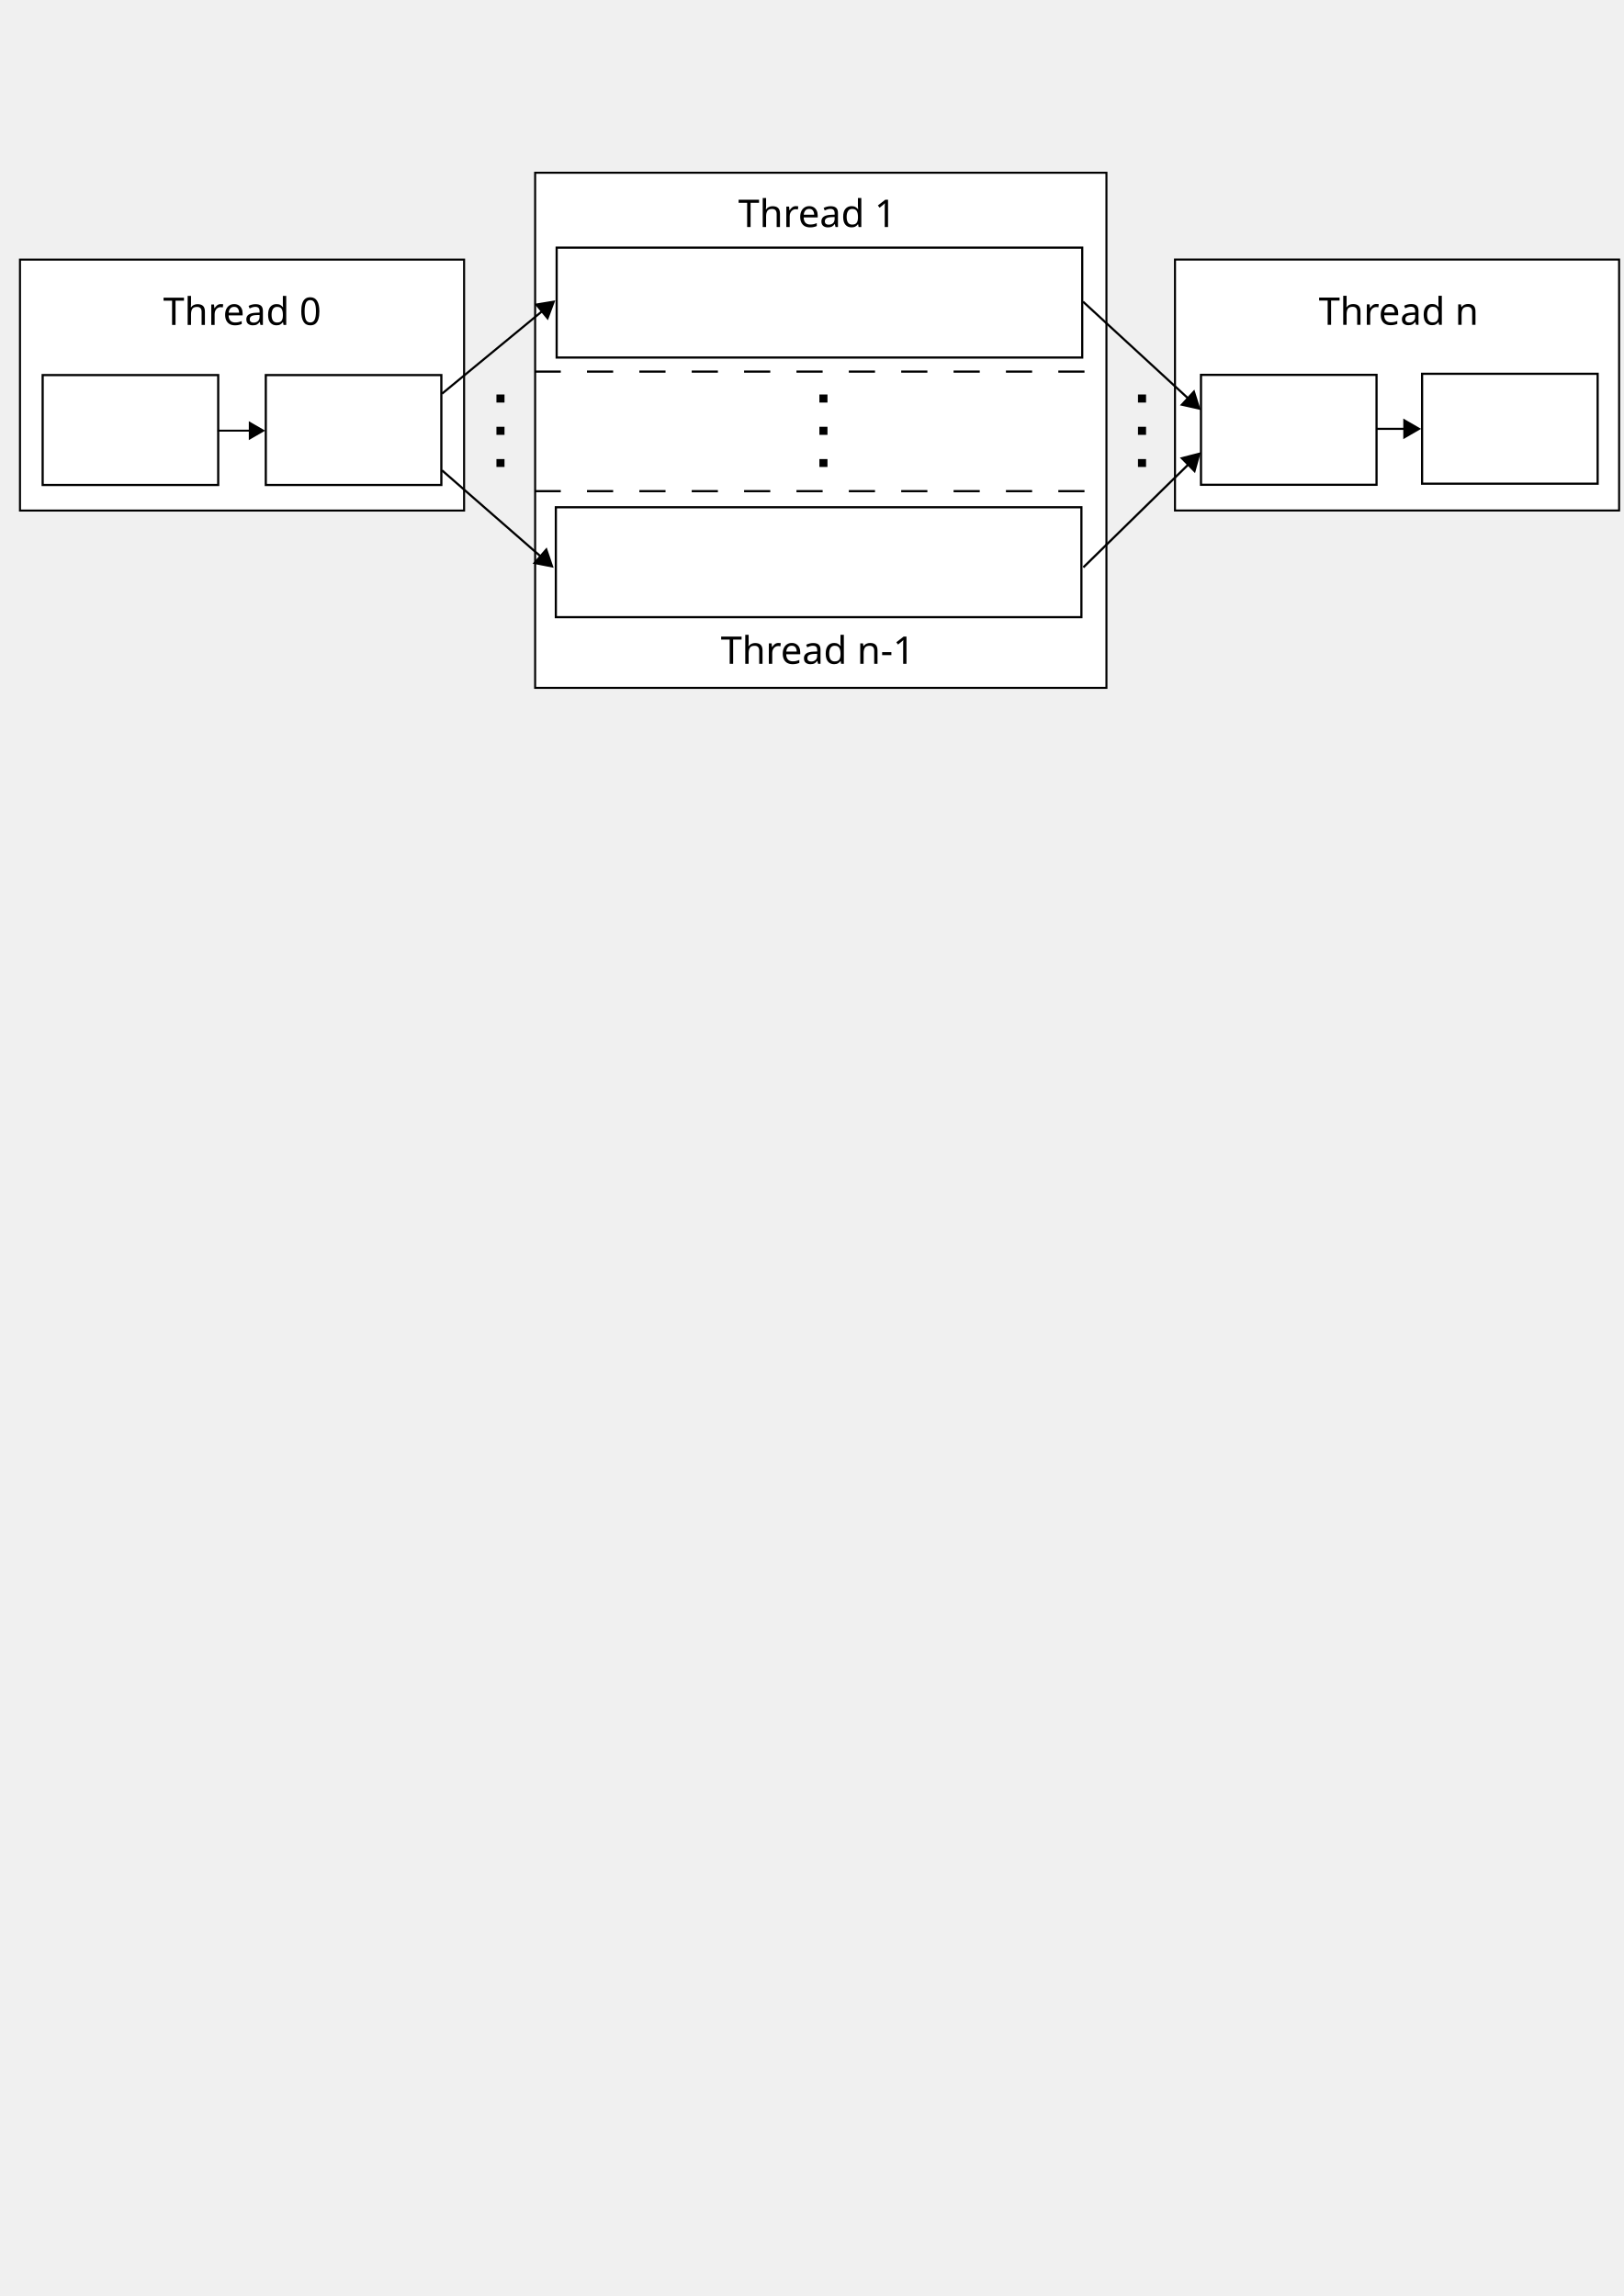
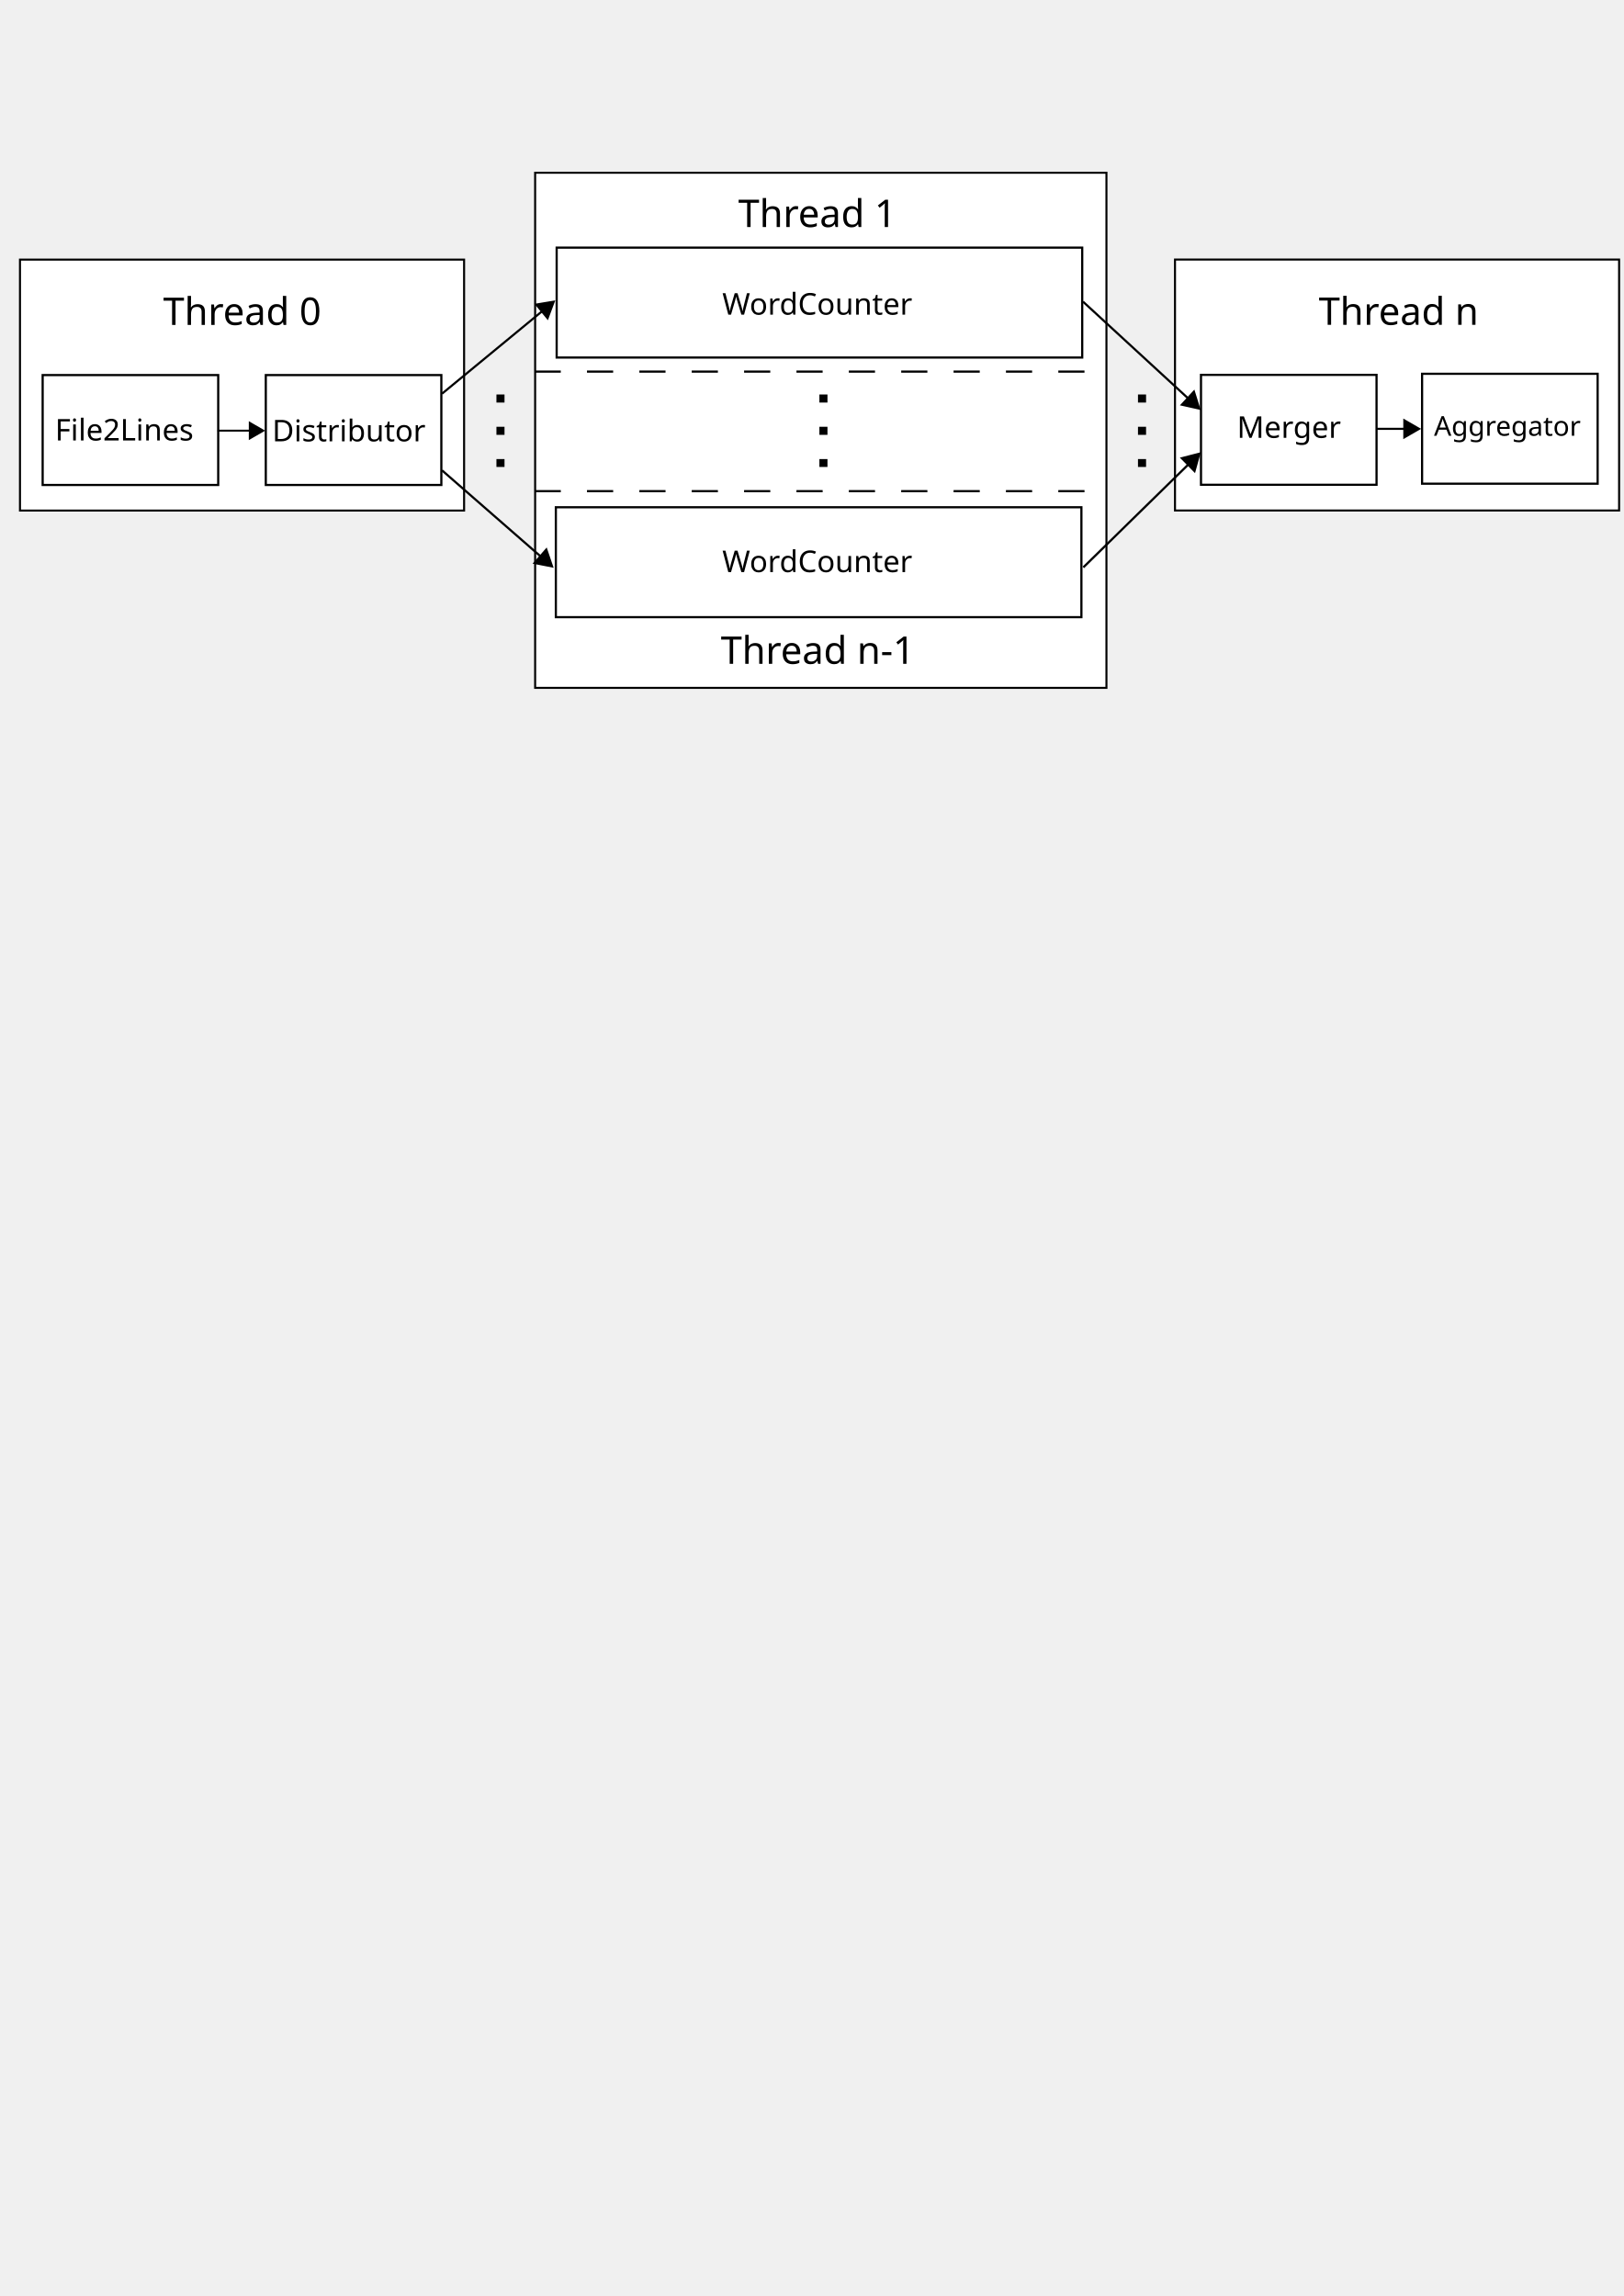
<svg xmlns="http://www.w3.org/2000/svg" width="210mm" height="297mm" viewBox="0 0 744.094 1052.362" id="svg2" version="1.1">
  <defs id="defs4">
    <marker style="overflow:visible" id="marker5432" refX="0.0" refY="0.0" orient="auto">
      <path transform="scale(0.8)" style="fill-rule:evenodd;stroke:#000000;stroke-width:1pt;stroke-opacity:1;fill:#000000;fill-opacity:1" d="M 5.77,0.0 L -2.88,5.0 L -2.88,-5.0 L 5.77,0.0 z " id="path5434" />
    </marker>
    <marker orient="auto" refY="0.0" refX="0.0" id="marker5304" style="overflow:visible">
      <path id="path5306" d="M 5.77,0.0 L -2.88,5.0 L -2.88,-5.0 L 5.77,0.0 z " style="fill-rule:evenodd;stroke:#000000;stroke-width:1pt;stroke-opacity:1;fill:#000000;fill-opacity:1" transform="scale(0.8)" />
    </marker>
    <marker style="overflow:visible" id="marker5130" refX="0.0" refY="0.0" orient="auto">
      <path transform="scale(0.8)" style="fill-rule:evenodd;stroke:#000000;stroke-width:1pt;stroke-opacity:1;fill:#000000;fill-opacity:1" d="M 5.77,0.0 L -2.88,5.0 L -2.88,-5.0 L 5.77,0.0 z " id="path5132" />
    </marker>
    <marker orient="auto" refY="0.0" refX="0.0" id="Arrow2Send" style="overflow:visible;">
      <path id="path4239" style="fill-rule:evenodd;stroke-width:0.625;stroke-linejoin:round;stroke:#000000;stroke-opacity:1;fill:#000000;fill-opacity:1" d="M 8.719,4.034 L -2.207,0.016 L 8.719,-4.002 C 6.973,-1.63 6.983,1.616 8.719,4.034 z " transform="scale(0.3) rotate(180) translate(-2.3,0)" />
    </marker>
    <marker orient="auto" refY="0.0" refX="0.0" id="marker4766" style="overflow:visible">
      <path id="path4768" d="M 5.77,0.0 L -2.88,5.0 L -2.88,-5.0 L 5.77,0.0 z " style="fill-rule:evenodd;stroke:#000000;stroke-width:1pt;stroke-opacity:1;fill:#000000;fill-opacity:1" transform="scale(0.8)" />
    </marker>
    <marker style="overflow:visible" id="marker4610" refX="0.0" refY="0.0" orient="auto">
      <path transform="scale(0.8)" style="fill-rule:evenodd;stroke:#000000;stroke-width:1pt;stroke-opacity:1;fill:#000000;fill-opacity:1" d="M 5.77,0.0 L -2.88,5.0 L -2.88,-5.0 L 5.77,0.0 z " id="path4612" />
    </marker>
    <marker orient="auto" refY="0.0" refX="0.0" id="TriangleOutL" style="overflow:visible">
      <path id="path4348" d="M 5.77,0.0 L -2.88,5.0 L -2.88,-5.0 L 5.77,0.0 z " style="fill-rule:evenodd;stroke:#000000;stroke-width:1pt;stroke-opacity:1;fill:#000000;fill-opacity:1" transform="scale(0.8)" />
    </marker>
  </defs>
  <g id="layer1">
    <rect y="118.965" x="538.465" height="115.017" width="203.523" id="rect4160" style="fill:#ffffff;fill-opacity:1;stroke:#000000;stroke-width:0.926;stroke-miterlimit:4;stroke-dasharray:none;stroke-dashoffset:0;stroke-opacity:1" />
    <rect style="fill:#ffffff;fill-opacity:1;stroke:#000000;stroke-width:0.926;stroke-miterlimit:4;stroke-dasharray:none;stroke-dashoffset:0;stroke-opacity:1" id="rect4158" width="203.523" height="115.017" x="9.158" y="118.992" />
    <rect style="fill:#ffffff;fill-opacity:1;stroke:#000000;stroke-width:1;stroke-miterlimit:4;stroke-dasharray:none;stroke-dashoffset:0;stroke-opacity:1" id="rect4144" width="80.451" height="50.376" x="19.549" y="171.911" />
    <rect y="171.911" x="121.805" height="50.376" width="80.451" id="rect4146" style="fill:#ffffff;fill-opacity:1;stroke:#000000;stroke-width:1;stroke-miterlimit:4;stroke-dasharray:none;stroke-dashoffset:0;stroke-opacity:1" />
    <rect style="fill:#ffffff;fill-opacity:1;stroke:#000000;stroke-width:1;stroke-miterlimit:4;stroke-dasharray:none;stroke-dashoffset:0;stroke-opacity:1" id="rect4148" width="80.451" height="50.376" x="550.375" y="171.818" />
    <rect y="171.323" x="651.698" height="50.376" width="80.451" id="rect4150" style="fill:#ffffff;fill-opacity:1;stroke:#000000;stroke-width:1;stroke-miterlimit:4;stroke-dasharray:none;stroke-dashoffset:0;stroke-opacity:1" />
    <rect style="fill:#ffffff;fill-opacity:1;stroke:#000000;stroke-width:0.927;stroke-miterlimit:4;stroke-dasharray:none;stroke-dashoffset:0;stroke-opacity:1" id="rect4166" width="261.812" height="236.1" x="245.238" y="79.176" />
    <rect style="fill:#ffffff;fill-opacity:1;stroke:#000000;stroke-width:1;stroke-miterlimit:4;stroke-dasharray:none;stroke-dashoffset:0;stroke-opacity:1" id="rect4154" width="240.847" height="50.376" x="255.103" y="113.5" />
    <rect y="232.5" x="254.728" height="50.376" width="240.847" id="rect4156" style="fill:#ffffff;fill-opacity:1;stroke:#000000;stroke-width:1;stroke-miterlimit:4;stroke-dasharray:none;stroke-dashoffset:0;stroke-opacity:1" />
    <text xml:space="preserve" style="font-style:normal;font-weight:normal;font-size:22.5px;line-height:125%;font-family:sans-serif;letter-spacing:0px;word-spacing:0px;fill:#000000;fill-opacity:1;stroke:none;stroke-width:1px;stroke-linecap:butt;stroke-linejoin:miter;stroke-opacity:1;" x="75.652" y="145.406" id="text4168">
      <tspan id="tspan4170" x="75.652" y="145.406" />
    </text>
    <text xml:space="preserve" style="font-style:normal;font-weight:normal;font-size:22.5px;line-height:125%;font-family:sans-serif;letter-spacing:0px;word-spacing:0px;fill:#000000;fill-opacity:1;stroke:none;stroke-width:1px;stroke-linecap:butt;stroke-linejoin:miter;stroke-opacity:1" x="70.435" y="149.754" id="text4172">
      <tspan id="tspan4174" x="70.435" y="149.754" />
    </text>
    <text xml:space="preserve" style="font-style:normal;font-weight:normal;font-size:17.5px;line-height:125%;font-family:sans-serif;letter-spacing:0px;word-spacing:0px;fill:#000000;fill-opacity:1;stroke:none;stroke-width:1px;stroke-linecap:butt;stroke-linejoin:miter;stroke-opacity:1" x="74.783" y="148.936" id="text4178">
      <tspan id="tspan4180" x="74.783" y="148.936">Thread 0</tspan>
    </text>
    <text id="text4182" y="104.048" x="338.317" style="font-style:normal;font-weight:normal;font-size:17.5px;line-height:125%;font-family:sans-serif;letter-spacing:0px;word-spacing:0px;fill:#000000;fill-opacity:1;stroke:none;stroke-width:1px;stroke-linecap:butt;stroke-linejoin:miter;stroke-opacity:1" xml:space="preserve">
      <tspan y="104.048" x="338.317" id="tspan4184">Thread 1</tspan>
    </text>
    <text xml:space="preserve" style="font-style:normal;font-weight:normal;font-size:17.5px;line-height:125%;font-family:sans-serif;letter-spacing:0px;word-spacing:0px;fill:#000000;fill-opacity:1;stroke:none;stroke-width:1px;stroke-linecap:butt;stroke-linejoin:miter;stroke-opacity:1" x="330.317" y="304.261" id="text4186">
      <tspan id="tspan4188" x="330.317" y="304.261">Thread n-1</tspan>
    </text>
    <text id="text4190" y="148.884" x="604.348" style="font-style:normal;font-weight:normal;font-size:17.5px;line-height:125%;font-family:sans-serif;letter-spacing:0px;word-spacing:0px;fill:#000000;fill-opacity:1;stroke:none;stroke-width:1px;stroke-linecap:butt;stroke-linejoin:miter;stroke-opacity:1" xml:space="preserve">
      <tspan y="148.884" x="604.348" id="tspan4192">Thread n</tspan>
    </text>
    <path style="fill:none;fill-rule:evenodd;stroke:#000000;stroke-width:1;stroke-linecap:butt;stroke-linejoin:miter;stroke-miterlimit:4;stroke-dasharray:12, 12;stroke-dashoffset:0;stroke-opacity:1" d="m 244.991,170.321 262.238,0" id="path4194" />
    <path id="path4196" d="m 244.991,225.118 262.238,0" style="fill:none;fill-rule:evenodd;stroke:#000000;stroke-width:1;stroke-linecap:butt;stroke-linejoin:miter;stroke-miterlimit:4;stroke-dasharray:12, 12;stroke-dashoffset:0;stroke-opacity:1" />
    <path style="fill:none;fill-rule:evenodd;stroke:#000000;stroke-width:3.7;stroke-linecap:butt;stroke-linejoin:miter;stroke-miterlimit:4;stroke-dasharray:3.7, 11.1;stroke-dashoffset:0;stroke-opacity:1" d="m 377.353,180.81 0,33.217" id="path4198" />
    <path style="fill:none;fill-rule:evenodd;stroke:#000000;stroke-width:0.881px;stroke-linecap:butt;stroke-linejoin:miter;stroke-opacity:1;marker-end:url(#TriangleOutL)" d="m 99.706,197.387 16.818,0" id="path4200" />
    <path style="fill:none;fill-rule:evenodd;stroke:#000000;stroke-width:0.99;stroke-linecap:butt;stroke-linejoin:miter;stroke-miterlimit:4;stroke-dasharray:none;stroke-opacity:1;marker-end:url(#marker4610)" d="M 202.57,180.444 250.15,141.239" id="path4602" />
    <path style="fill:none;fill-rule:evenodd;stroke:#000000;stroke-width:1.001;stroke-linecap:butt;stroke-linejoin:miter;stroke-miterlimit:4;stroke-dasharray:none;stroke-opacity:1;marker-end:url(#marker4766)" d="m 202.539,215.561 46.897,40.943" id="path4850" />
    <path style="fill:none;fill-rule:evenodd;stroke:#000000;stroke-width:0.996;stroke-linecap:butt;stroke-linejoin:miter;stroke-miterlimit:4;stroke-dasharray:none;stroke-opacity:1;marker-end:url(#marker5130)" d="m 496.313,138.259 49.79,45.826" id="path5122" />
    <path style="fill:none;fill-rule:evenodd;stroke:#000000;stroke-width:1.011px;stroke-linecap:butt;stroke-linejoin:miter;stroke-opacity:1;marker-end:url(#marker5304)" d="m 496.459,260.052 49.748,-48.75" id="path5296" />
    <path style="fill:none;fill-rule:evenodd;stroke:#000000;stroke-width:0.96px;stroke-linecap:butt;stroke-linejoin:miter;stroke-opacity:1;marker-end:url(#marker5432)" d="m 630.978,196.557 14.83,0" id="path5424" />
    <path id="path6037" d="m 229.353,180.81 0,33.217" style="fill:none;fill-rule:evenodd;stroke:#000000;stroke-width:3.7;stroke-linecap:butt;stroke-linejoin:miter;stroke-miterlimit:4;stroke-dasharray:3.7, 11.1;stroke-dashoffset:0;stroke-opacity:1" />
    <path id="path6039" d="m 523.353,180.81 0,33.217" style="fill:none;fill-rule:evenodd;stroke:#000000;stroke-width:3.7;stroke-linecap:butt;stroke-linejoin:miter;stroke-miterlimit:4;stroke-dasharray:3.7, 11.1;stroke-dashoffset:0;stroke-opacity:1" />
+     <text xml:space="preserve" style="font-style:normal;font-weight:normal;font-size:13.75px;line-height:125%;font-family:sans-serif;letter-spacing:0px;word-spacing:0px;fill:#000000;fill-opacity:1;stroke:none;stroke-width:1px;stroke-linecap:butt;stroke-linejoin:miter;stroke-opacity:1" x="25.234" y="201.895" id="text4221">
+       <tspan id="tspan4223" x="25.234" y="201.895">File2Lines</tspan>
+     </text>
+     <text xml:space="preserve" style="font-style:normal;font-weight:normal;font-size:13.75px;line-height:125%;font-family:sans-serif;letter-spacing:0px;word-spacing:0px;fill:#000000;fill-opacity:1;stroke:none;stroke-width:1px;stroke-linecap:butt;stroke-linejoin:miter;stroke-opacity:1" x="124.738" y="202.287" id="text4225">
+       <tspan id="tspan4227" x="124.738" y="202.287">Distributor</tspan>
+     </text>
+     <text xml:space="preserve" style="font-style:normal;font-weight:normal;font-size:13.75px;line-height:125%;font-family:sans-serif;letter-spacing:0px;word-spacing:0px;fill:#000000;fill-opacity:1;stroke:none;stroke-width:1px;stroke-linecap:butt;stroke-linejoin:miter;stroke-opacity:1" x="566.878" y="200.68" id="text4229">
+       <tspan id="tspan4231" x="566.878" y="200.68">Merger</tspan>
+     </text>
+     <text xml:space="preserve" style="font-style:normal;font-weight:normal;font-size:12.5px;line-height:125%;font-family:sans-serif;letter-spacing:0px;word-spacing:0px;fill:#000000;fill-opacity:1;stroke:none;stroke-width:1px;stroke-linecap:butt;stroke-linejoin:miter;stroke-opacity:1" x="657.159" y="199.722" id="text4233">
+       <tspan id="tspan4235" x="657.159" y="199.722">Aggregator</tspan>
+     </text>
+     <text xml:space="preserve" style="font-style:normal;font-weight:normal;font-size:13.75px;line-height:125%;font-family:sans-serif;letter-spacing:0px;word-spacing:0px;fill:#000000;fill-opacity:1;stroke:none;stroke-width:1px;stroke-linecap:butt;stroke-linejoin:miter;stroke-opacity:1" x="330.991" y="144.213" id="text4237">
+       <tspan id="tspan4239" x="330.991" y="144.213">WordCounter</tspan>
+     </text>
+     <text id="text4241" y="262.213" x="330.991" style="font-style:normal;font-weight:normal;font-size:13.75px;line-height:125%;font-family:sans-serif;letter-spacing:0px;word-spacing:0px;fill:#000000;fill-opacity:1;stroke:none;stroke-width:1px;stroke-linecap:butt;stroke-linejoin:miter;stroke-opacity:1" xml:space="preserve">
+       <tspan y="262.213" x="330.991" id="tspan4243">WordCounter</tspan>
+     </text>
  </g>
</svg>
